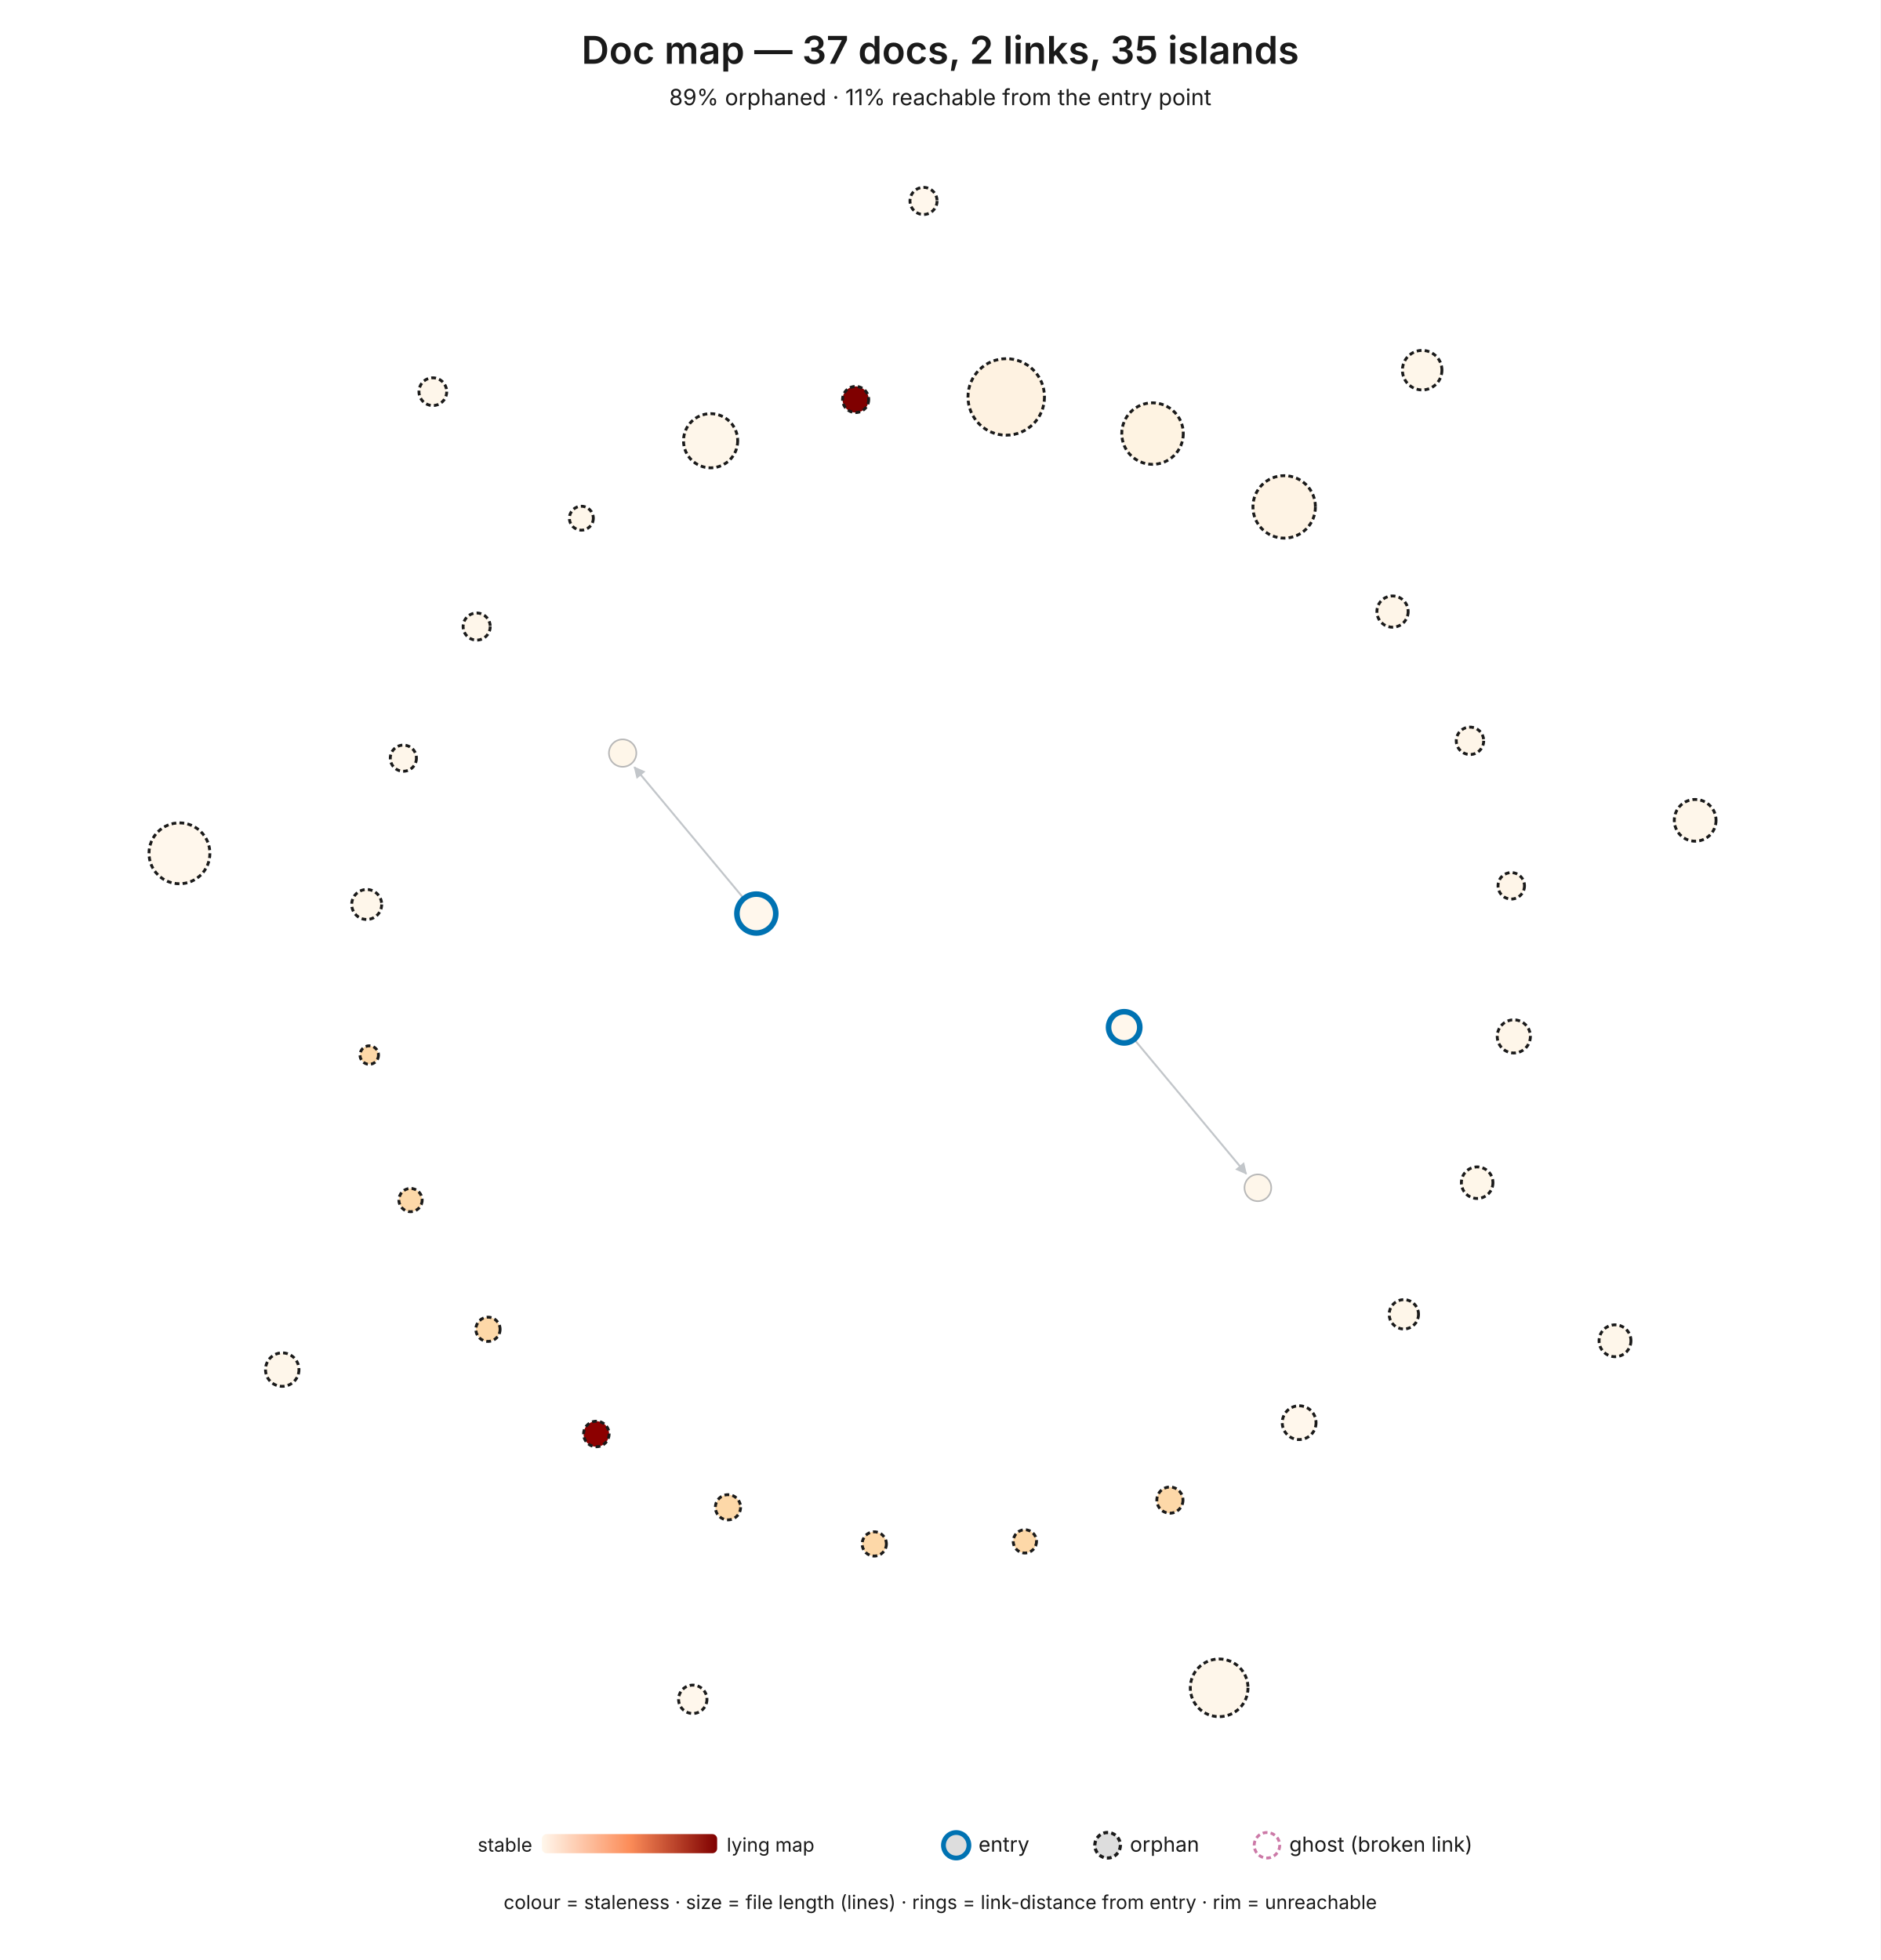
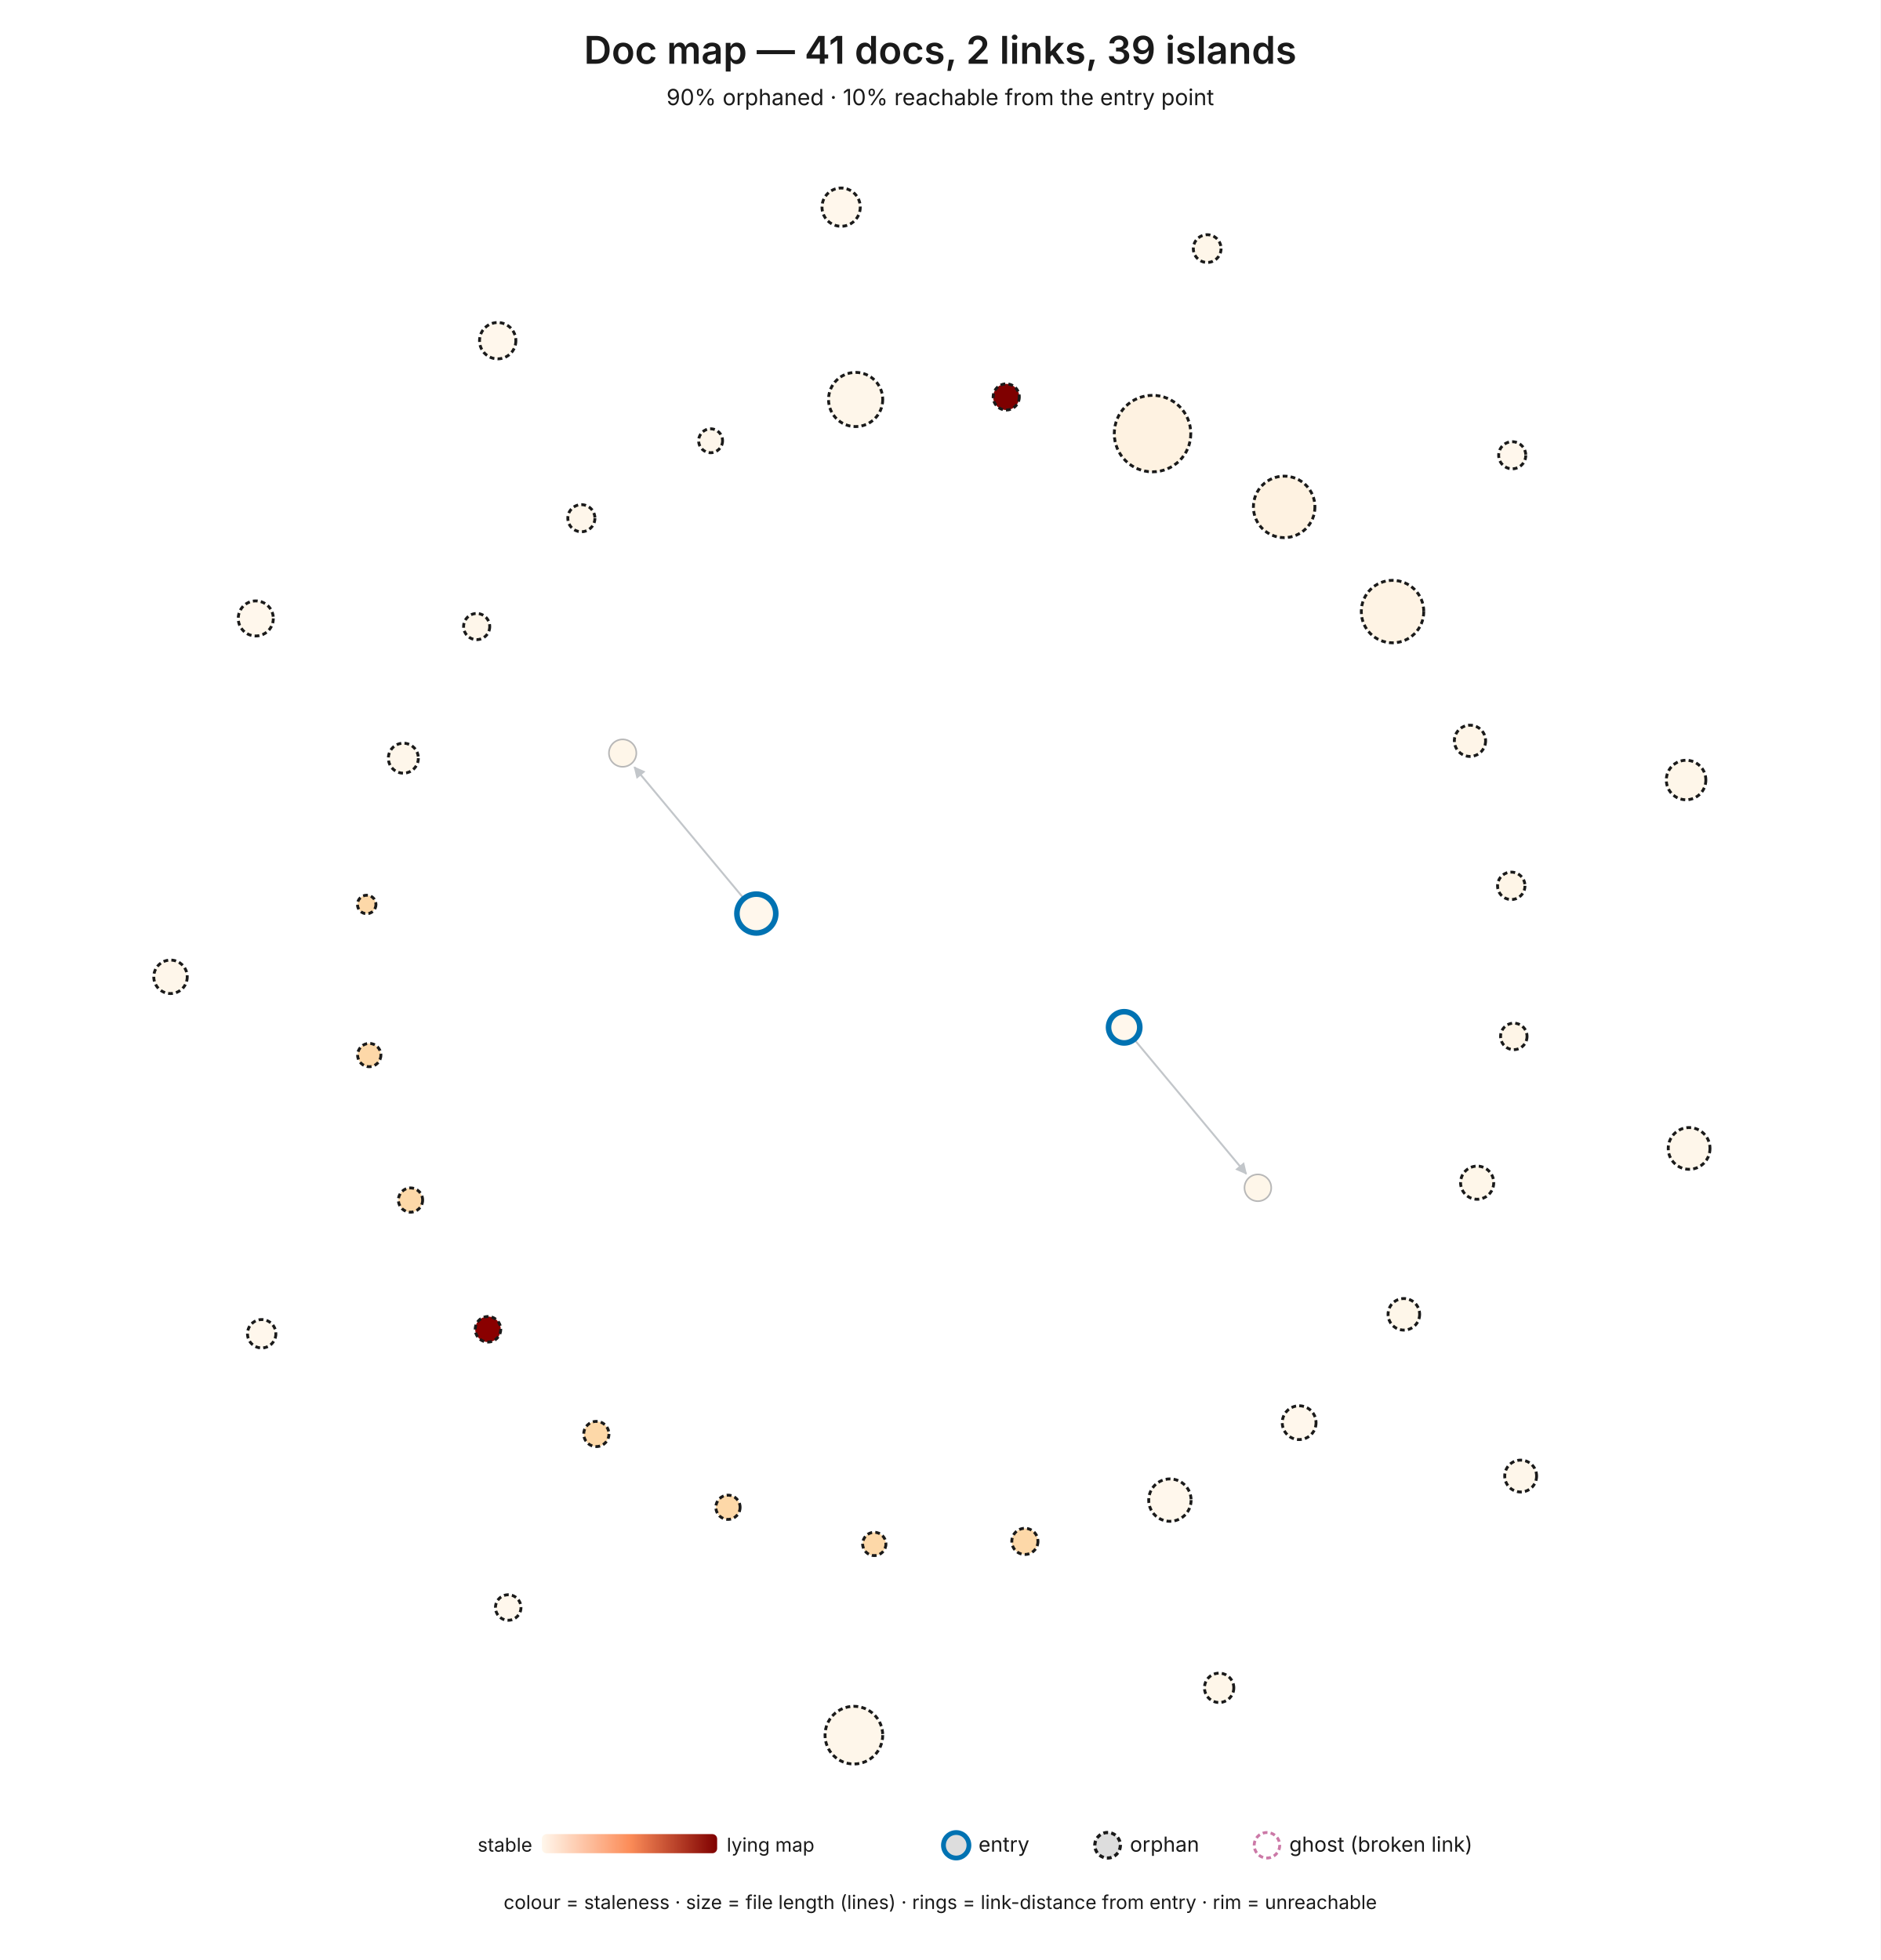
<svg xmlns="http://www.w3.org/2000/svg" viewBox="0 0 1180 1230" width="1180" height="1230" preserveAspectRatio="xMidYMid meet">
  <style>
  text { font-family: -apple-system, BlinkMacSystemFont, "Segoe UI", sans-serif; fill: #1a1a1a; }
  circle:hover { stroke: #000; stroke-width: 2; }
</style>
  <rect x="0" y="0" width="1180" height="1230" fill="#ffffff" />
  <defs>
    <marker id="arrow" viewBox="0 0 10 10" refX="9" refY="5" markerWidth="6" markerHeight="6" orient="auto-start-reverse">
      <path d="M0,0 L10,5 L0,10 z" fill="#9aa0a6" />
    </marker>
  </defs>
  <line x1="705.4" y1="644.7" x2="782.0" y2="736.6" stroke="#9aa0a6" stroke-width="1.2" opacity="0.6" marker-end="url(#arrow)" />
  <line x1="474.6" y1="573.3" x2="398.1" y2="481.5" stroke="#9aa0a6" stroke-width="1.2" opacity="0.6" marker-end="url(#arrow)" />
  <circle cx="815.2" cy="892.8" r="10.6" fill="#fff7ec" stroke="#1a1a1a" stroke-width="1.8" stroke-dasharray="3,2" />
  <circle cx="705.4" cy="644.7" r="9.8" fill="#fff7ec" stroke="#0072B2" stroke-width="3.5" />
  <circle cx="474.6" cy="573.3" r="12.2" fill="#fff7ec" stroke="#0072B2" stroke-width="3.5" />
-   <circle cx="734.1" cy="941.4" r="8.2" fill="#fdd8a8" stroke="#1a1a1a" stroke-width="1.8" stroke-dasharray="3,2" />
-   <circle cx="643.1" cy="967.3" r="7.3" fill="#fdd8a8" stroke="#1a1a1a" stroke-width="1.8" stroke-dasharray="3,2" />
-   <circle cx="548.6" cy="968.9" r="7.6" fill="#fdd8a8" stroke="#1a1a1a" stroke-width="1.8" stroke-dasharray="3,2" />
-   <circle cx="456.8" cy="945.9" r="7.9" fill="#fdd8a8" stroke="#1a1a1a" stroke-width="1.8" stroke-dasharray="3,2" />
-   <circle cx="374.2" cy="899.9" r="8.0" fill="#8c0000" stroke="#1a1a1a" stroke-width="1.8" stroke-dasharray="3,2" />
-   <circle cx="306.2" cy="834.2" r="7.6" fill="#fdd8a8" stroke="#1a1a1a" stroke-width="1.8" stroke-dasharray="3,2" />
-   <circle cx="257.6" cy="753.1" r="7.3" fill="#fdd8a8" stroke="#1a1a1a" stroke-width="1.8" stroke-dasharray="3,2" />
-   <circle cx="231.7" cy="662.1" r="5.8" fill="#fdd8a8" stroke="#1a1a1a" stroke-width="1.8" stroke-dasharray="3,2" />
-   <circle cx="230.1" cy="567.6" r="9.4" fill="#fef6ea" stroke="#1a1a1a" stroke-width="1.8" stroke-dasharray="3,2" />
-   <circle cx="253.1" cy="475.8" r="8.2" fill="#fef6ea" stroke="#1a1a1a" stroke-width="1.8" stroke-dasharray="3,2" />
-   <circle cx="299.1" cy="393.2" r="8.5" fill="#fef6ea" stroke="#1a1a1a" stroke-width="1.8" stroke-dasharray="3,2" />
-   <circle cx="364.8" cy="325.2" r="7.5" fill="#fef6ea" stroke="#1a1a1a" stroke-width="1.8" stroke-dasharray="3,2" />
-   <circle cx="445.9" cy="276.6" r="17.0" fill="#fef6ea" stroke="#1a1a1a" stroke-width="1.8" stroke-dasharray="3,2" />
-   <circle cx="536.9" cy="250.7" r="8.2" fill="#7f0000" stroke="#1a1a1a" stroke-width="1.8" stroke-dasharray="3,2" />
-   <circle cx="631.4" cy="249.1" r="24.0" fill="#fef2e1" stroke="#1a1a1a" stroke-width="1.8" stroke-dasharray="3,2" />
-   <circle cx="723.2" cy="272.1" r="19.3" fill="#fef3e2" stroke="#1a1a1a" stroke-width="1.8" stroke-dasharray="3,2" />
-   <circle cx="805.8" cy="318.1" r="19.6" fill="#fef3e4" stroke="#1a1a1a" stroke-width="1.8" stroke-dasharray="3,2" />
-   <circle cx="873.8" cy="383.8" r="9.8" fill="#fef5e8" stroke="#1a1a1a" stroke-width="1.8" stroke-dasharray="3,2" />
-   <circle cx="922.4" cy="464.9" r="8.6" fill="#fef5e8" stroke="#1a1a1a" stroke-width="1.8" stroke-dasharray="3,2" />
-   <circle cx="948.3" cy="555.9" r="8.3" fill="#fef5e8" stroke="#1a1a1a" stroke-width="1.8" stroke-dasharray="3,2" />
-   <circle cx="949.9" cy="650.4" r="10.4" fill="#fef6e9" stroke="#1a1a1a" stroke-width="1.8" stroke-dasharray="3,2" />
-   <circle cx="926.9" cy="742.2" r="9.9" fill="#fef6e9" stroke="#1a1a1a" stroke-width="1.8" stroke-dasharray="3,2" />
-   <circle cx="880.9" cy="824.8" r="9.2" fill="#fef6e9" stroke="#1a1a1a" stroke-width="1.8" stroke-dasharray="3,2" />
-   <circle cx="765.0" cy="1059.2" r="18.1" fill="#fef6ea" stroke="#1a1a1a" stroke-width="1.8" stroke-dasharray="3,2" />
-   <circle cx="434.7" cy="1066.4" r="8.9" fill="#fff7ec" stroke="#1a1a1a" stroke-width="1.8" stroke-dasharray="3,2" />
-   <circle cx="177.1" cy="859.5" r="10.5" fill="#fef6ea" stroke="#1a1a1a" stroke-width="1.8" stroke-dasharray="3,2" />
-   <circle cx="789.3" cy="745.4" r="8.4" fill="#fef6ea" stroke="#b8b8b8" stroke-width="1.0" />
-   <circle cx="112.6" cy="535.5" r="19.1" fill="#fff7ec" stroke="#1a1a1a" stroke-width="1.8" stroke-dasharray="3,2" />
-   <circle cx="271.6" cy="245.8" r="8.7" fill="#fef6ea" stroke="#1a1a1a" stroke-width="1.8" stroke-dasharray="3,2" />
+   <circle cx="734.1" cy="941.4" r="13.3" fill="#fff7ec" stroke="#1a1a1a" stroke-width="1.8" stroke-dasharray="3,2" />
+   <circle cx="643.1" cy="967.3" r="8.2" fill="#fdd8a8" stroke="#1a1a1a" stroke-width="1.8" stroke-dasharray="3,2" />
+   <circle cx="548.6" cy="968.9" r="7.3" fill="#fdd8a8" stroke="#1a1a1a" stroke-width="1.8" stroke-dasharray="3,2" />
+   <circle cx="456.8" cy="945.9" r="7.6" fill="#fdd8a8" stroke="#1a1a1a" stroke-width="1.8" stroke-dasharray="3,2" />
+   <circle cx="374.2" cy="899.9" r="7.9" fill="#fdd8a8" stroke="#1a1a1a" stroke-width="1.8" stroke-dasharray="3,2" />
+   <circle cx="306.2" cy="834.2" r="8.0" fill="#8a0000" stroke="#1a1a1a" stroke-width="1.8" stroke-dasharray="3,2" />
+   <circle cx="257.6" cy="753.1" r="7.6" fill="#fdd8a8" stroke="#1a1a1a" stroke-width="1.8" stroke-dasharray="3,2" />
+   <circle cx="231.7" cy="662.1" r="7.3" fill="#fdd8a8" stroke="#1a1a1a" stroke-width="1.8" stroke-dasharray="3,2" />
+   <circle cx="230.1" cy="567.6" r="5.8" fill="#fdd8a8" stroke="#1a1a1a" stroke-width="1.8" stroke-dasharray="3,2" />
+   <circle cx="253.1" cy="475.8" r="9.4" fill="#fef6ea" stroke="#1a1a1a" stroke-width="1.8" stroke-dasharray="3,2" />
+   <circle cx="299.1" cy="393.2" r="8.2" fill="#fef6ea" stroke="#1a1a1a" stroke-width="1.8" stroke-dasharray="3,2" />
+   <circle cx="364.8" cy="325.2" r="8.5" fill="#fef6ea" stroke="#1a1a1a" stroke-width="1.8" stroke-dasharray="3,2" />
+   <circle cx="445.9" cy="276.6" r="7.5" fill="#fef6ea" stroke="#1a1a1a" stroke-width="1.8" stroke-dasharray="3,2" />
+   <circle cx="536.9" cy="250.7" r="17.0" fill="#fef6ea" stroke="#1a1a1a" stroke-width="1.8" stroke-dasharray="3,2" />
+   <circle cx="631.4" cy="249.1" r="8.2" fill="#7f0000" stroke="#1a1a1a" stroke-width="1.8" stroke-dasharray="3,2" />
+   <circle cx="723.2" cy="272.1" r="24.0" fill="#fef2e1" stroke="#1a1a1a" stroke-width="1.8" stroke-dasharray="3,2" />
+   <circle cx="805.8" cy="318.1" r="19.3" fill="#fef2e1" stroke="#1a1a1a" stroke-width="1.8" stroke-dasharray="3,2" />
+   <circle cx="873.8" cy="383.8" r="19.6" fill="#fef3e4" stroke="#1a1a1a" stroke-width="1.8" stroke-dasharray="3,2" />
+   <circle cx="922.4" cy="464.9" r="9.8" fill="#fef5e8" stroke="#1a1a1a" stroke-width="1.8" stroke-dasharray="3,2" />
+   <circle cx="948.3" cy="555.9" r="8.6" fill="#fef5e7" stroke="#1a1a1a" stroke-width="1.8" stroke-dasharray="3,2" />
+   <circle cx="949.9" cy="650.4" r="8.3" fill="#fef5e7" stroke="#1a1a1a" stroke-width="1.8" stroke-dasharray="3,2" />
+   <circle cx="926.9" cy="742.2" r="10.4" fill="#fef6e9" stroke="#1a1a1a" stroke-width="1.8" stroke-dasharray="3,2" />
+   <circle cx="880.9" cy="824.8" r="9.9" fill="#fef6e9" stroke="#1a1a1a" stroke-width="1.8" stroke-dasharray="3,2" />
+   <circle cx="765.0" cy="1059.2" r="9.2" fill="#fef6e9" stroke="#1a1a1a" stroke-width="1.8" stroke-dasharray="3,2" />
+   <circle cx="535.8" cy="1088.9" r="18.1" fill="#fef6ea" stroke="#1a1a1a" stroke-width="1.8" stroke-dasharray="3,2" />
+   <circle cx="318.9" cy="1008.8" r="8.0" fill="#fff7ec" stroke="#1a1a1a" stroke-width="1.8" stroke-dasharray="3,2" />
+   <circle cx="164.2" cy="837.0" r="8.9" fill="#fff7ec" stroke="#1a1a1a" stroke-width="1.8" stroke-dasharray="3,2" />
+   <circle cx="107.0" cy="613.0" r="10.5" fill="#fef6ea" stroke="#1a1a1a" stroke-width="1.8" stroke-dasharray="3,2" />
+   <circle cx="789.3" cy="745.4" r="8.4" fill="#fef6e9" stroke="#b8b8b8" stroke-width="1.0" />
+   <circle cx="527.8" cy="130.0" r="12.0" fill="#fff7ec" stroke="#1a1a1a" stroke-width="1.8" stroke-dasharray="3,2" />
+   <circle cx="160.5" cy="388.1" r="11.0" fill="#fff7ec" stroke="#1a1a1a" stroke-width="1.8" stroke-dasharray="3,2" />
+   <circle cx="312.3" cy="213.8" r="11.4" fill="#fff7ec" stroke="#1a1a1a" stroke-width="1.8" stroke-dasharray="3,2" />
+   <circle cx="757.5" cy="156.0" r="8.7" fill="#fef6e9" stroke="#1a1a1a" stroke-width="1.8" stroke-dasharray="3,2" />
  <circle cx="390.7" cy="472.6" r="8.6" fill="#fef6e9" stroke="#b8b8b8" stroke-width="1.0" />
-   <circle cx="579.5" cy="126.1" r="8.5" fill="#fff7ec" stroke="#1a1a1a" stroke-width="1.8" stroke-dasharray="3,2" />
-   <circle cx="892.4" cy="232.3" r="12.4" fill="#fef6ea" stroke="#1a1a1a" stroke-width="1.8" stroke-dasharray="3,2" />
-   <circle cx="1063.7" cy="514.8" r="13.1" fill="#fef6ea" stroke="#1a1a1a" stroke-width="1.8" stroke-dasharray="3,2" />
-   <circle cx="1013.4" cy="841.4" r="10.0" fill="#fef6ea" stroke="#1a1a1a" stroke-width="1.8" stroke-dasharray="3,2" />
-   <text x="590" y="40" font-size="24" font-weight="600" text-anchor="middle">Doc map — 37 docs, 2 links, 35 islands</text>
-   <text x="590" y="66" font-size="14" fill="#555" text-anchor="middle">89% orphaned · 11% reachable from the entry point</text>
+   <circle cx="948.9" cy="285.7" r="8.5" fill="#fff7ec" stroke="#1a1a1a" stroke-width="1.8" stroke-dasharray="3,2" />
+   <circle cx="1058.0" cy="489.5" r="12.4" fill="#fef6e9" stroke="#1a1a1a" stroke-width="1.8" stroke-dasharray="3,2" />
+   <circle cx="1059.9" cy="720.7" r="13.1" fill="#fef6ea" stroke="#1a1a1a" stroke-width="1.8" stroke-dasharray="3,2" />
+   <circle cx="954.2" cy="926.3" r="10.0" fill="#fef6ea" stroke="#1a1a1a" stroke-width="1.8" stroke-dasharray="3,2" />
+   <text x="590" y="40" font-size="24" font-weight="600" text-anchor="middle">Doc map — 41 docs, 2 links, 39 islands</text>
+   <text x="590" y="66" font-size="14" fill="#555" text-anchor="middle">90% orphaned · 10% reachable from the entry point</text>
  <defs>
    <linearGradient id="stalegrad" x1="0" y1="0" x2="1" y2="0">
      <stop offset="0" stop-color="#fff7ec" />
      <stop offset="0.5" stop-color="#fc8d59" />
      <stop offset="1" stop-color="#7f0000" />
    </linearGradient>
  </defs>
  <text x="334" y="1162" font-size="12" fill="#555" text-anchor="end">stable</text>
  <rect x="340" y="1151" width="110" height="12" rx="3" fill="url(#stalegrad)" />
  <text x="456" y="1162" font-size="12" fill="#555">lying map</text>
  <circle cx="600" cy="1158" r="8" fill="#dddddd" stroke="#0072B2" stroke-width="3" />
  <text x="614" y="1162" font-size="13">entry</text>
  <circle cx="695" cy="1158" r="8" fill="#dddddd" stroke="#1a1a1a" stroke-width="2" stroke-dasharray="3,2" />
  <text x="709" y="1162" font-size="13">orphan</text>
  <circle cx="795" cy="1158" r="8" fill="#ffffff" stroke="#CC79A7" stroke-width="1.8" stroke-dasharray="3,2" />
  <text x="809" y="1162" font-size="13">ghost (broken link)</text>
  <text x="590" y="1198" font-size="12" fill="#555" text-anchor="middle">colour = staleness · size = file length (lines) · rings = link-distance from entry · rim = unreachable</text>
</svg>
